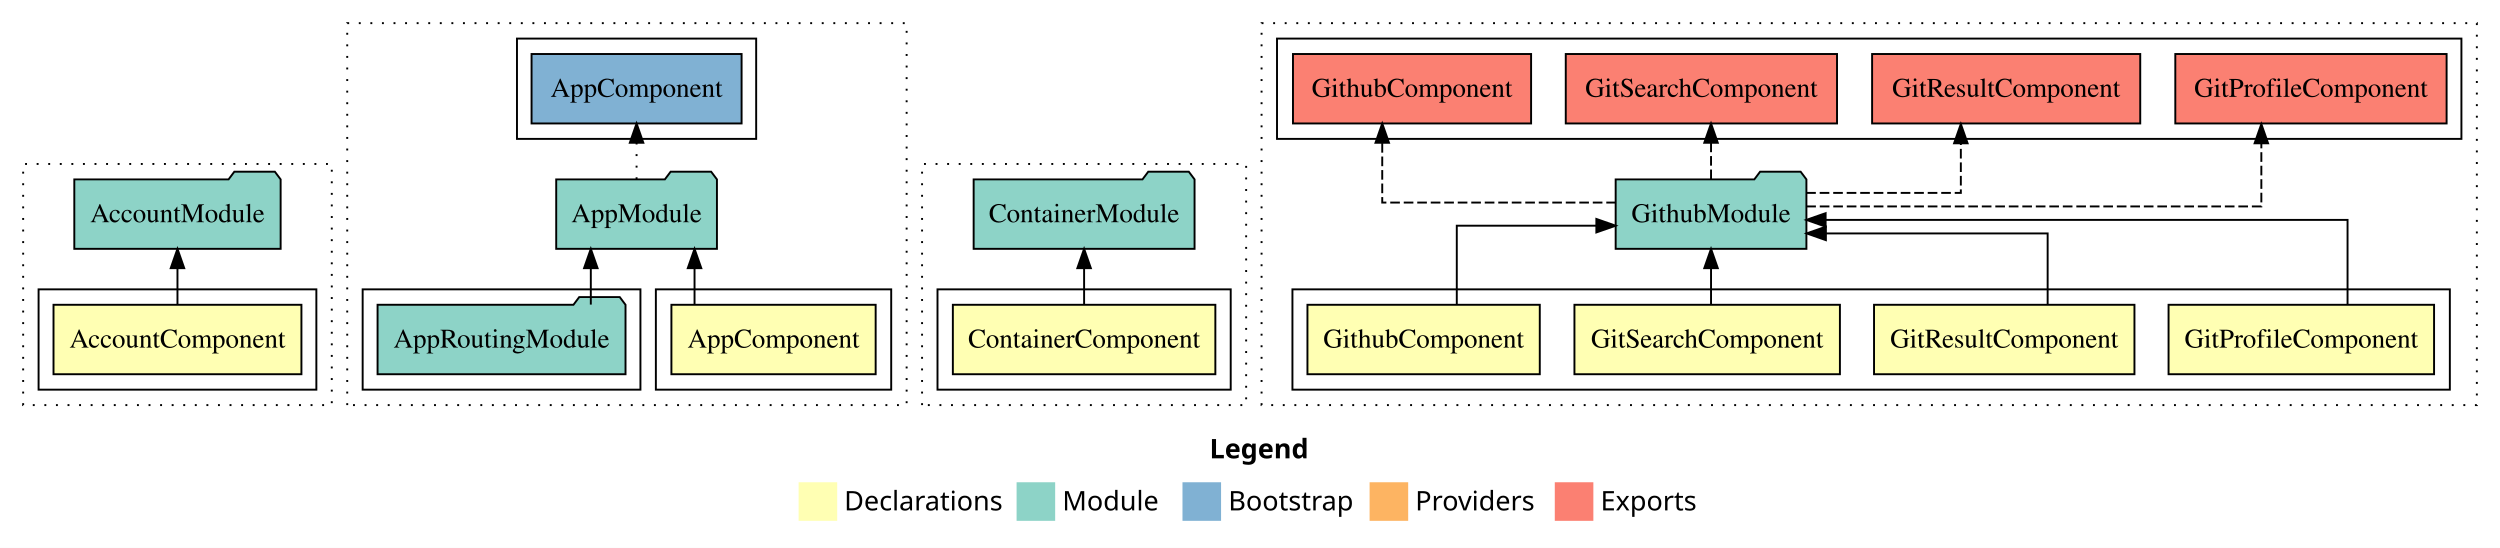
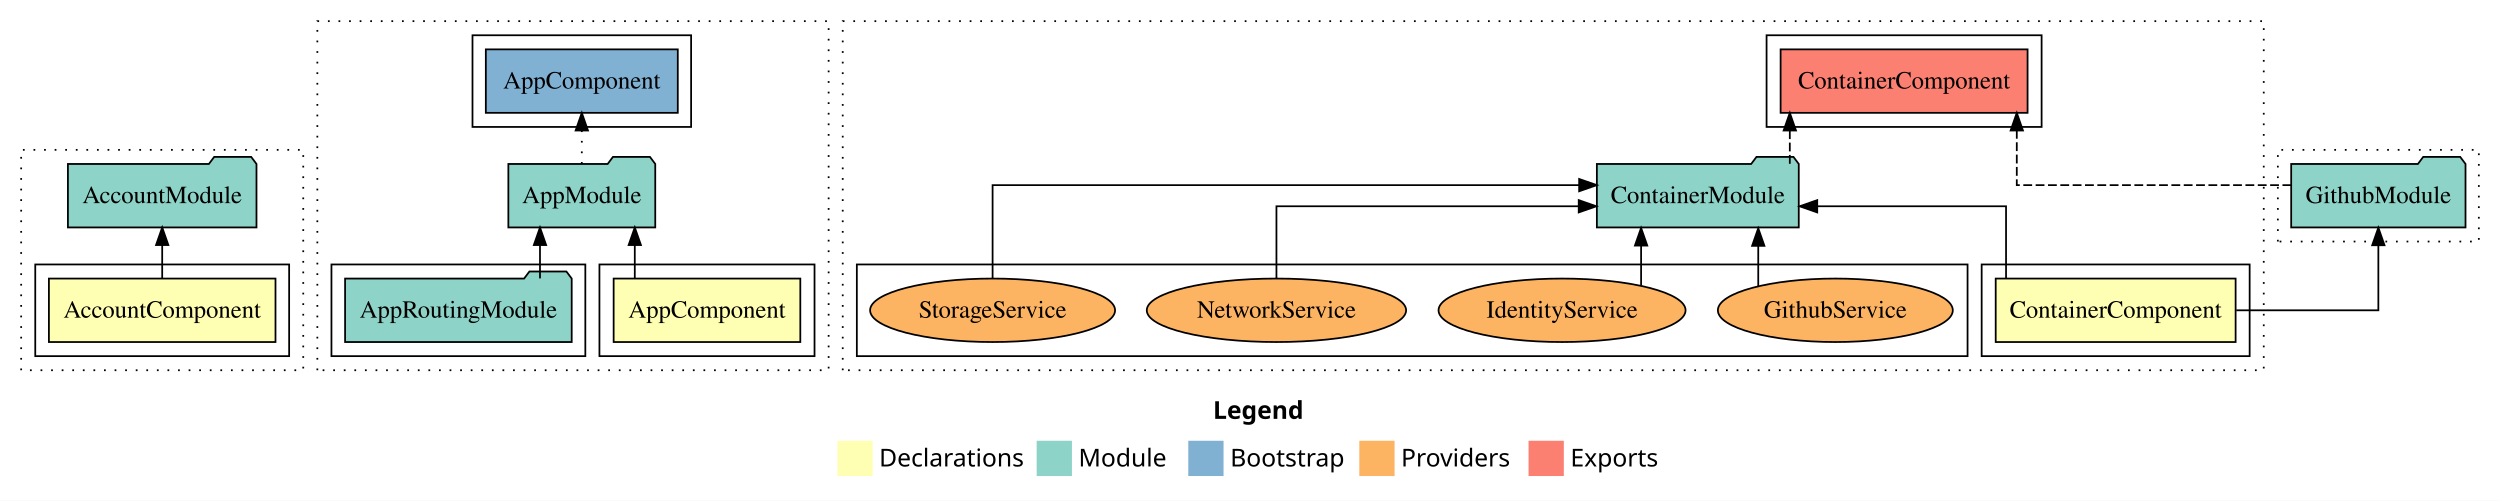
- <svg xmlns="http://www.w3.org/2000/svg" width="1296pt" height="284pt" viewBox="0.00 0.00 1296.00 284.00">
+ <svg xmlns="http://www.w3.org/2000/svg" width="1418pt" height="284pt" viewBox="0.00 0.00 1418.00 284.00">
  <g id="graph0" class="graph" transform="scale(1 1) rotate(0) translate(4 280)">
-     <polygon fill="white" stroke="transparent" points="-4,4 -4,-280 1292,-280 1292,4 -4,4" />
-     <text text-anchor="start" x="623.01" y="-42.4" font-family="sans-serif" font-weight="bold" font-size="14.00">Legend</text>
-     <polygon fill="#ffffb3" stroke="transparent" points="410,-10 410,-30 430,-30 430,-10 410,-10" />
-     <text text-anchor="start" x="433.63" y="-15.4" font-family="sans-serif" font-size="14.00">  Declarations</text>
-     <polygon fill="#8dd3c7" stroke="transparent" points="523,-10 523,-30 543,-30 543,-10 523,-10" />
-     <text text-anchor="start" x="546.73" y="-15.4" font-family="sans-serif" font-size="14.00">  Module</text>
-     <polygon fill="#80b1d3" stroke="transparent" points="609,-10 609,-30 629,-30 629,-10 609,-10" />
-     <text text-anchor="start" x="632.78" y="-15.4" font-family="sans-serif" font-size="14.00">  Bootstrap</text>
-     <polygon fill="#fdb462" stroke="transparent" points="706,-10 706,-30 726,-30 726,-10 706,-10" />
-     <text text-anchor="start" x="729.67" y="-15.4" font-family="sans-serif" font-size="14.00">  Providers</text>
-     <polygon fill="#fb8072" stroke="transparent" points="802,-10 802,-30 822,-30 822,-10 802,-10" />
-     <text text-anchor="start" x="825.73" y="-15.4" font-family="sans-serif" font-size="14.00">  Exports</text>
+     <polygon fill="white" stroke="transparent" points="-4,4 -4,-280 1414,-280 1414,4 -4,4" />
+     <text text-anchor="start" x="684.01" y="-42.4" font-family="sans-serif" font-weight="bold" font-size="14.00">Legend</text>
+     <polygon fill="#ffffb3" stroke="transparent" points="471,-10 471,-30 491,-30 491,-10 471,-10" />
+     <text text-anchor="start" x="494.63" y="-15.4" font-family="sans-serif" font-size="14.00">  Declarations</text>
+     <polygon fill="#8dd3c7" stroke="transparent" points="584,-10 584,-30 604,-30 604,-10 584,-10" />
+     <text text-anchor="start" x="607.73" y="-15.4" font-family="sans-serif" font-size="14.00">  Module</text>
+     <polygon fill="#80b1d3" stroke="transparent" points="670,-10 670,-30 690,-30 690,-10 670,-10" />
+     <text text-anchor="start" x="693.78" y="-15.4" font-family="sans-serif" font-size="14.00">  Bootstrap</text>
+     <polygon fill="#fdb462" stroke="transparent" points="767,-10 767,-30 787,-30 787,-10 767,-10" />
+     <text text-anchor="start" x="790.67" y="-15.4" font-family="sans-serif" font-size="14.00">  Providers</text>
+     <polygon fill="#fb8072" stroke="transparent" points="863,-10 863,-30 883,-30 883,-10 863,-10" />
+     <text text-anchor="start" x="886.73" y="-15.4" font-family="sans-serif" font-size="14.00">  Exports</text>
    <g id="clust1" class="cluster">
      <polygon fill="none" stroke="black" stroke-dasharray="1,5" points="8,-70 8,-195 168,-195 168,-70 8,-70" />
    </g>
    <g id="clust2" class="cluster">
      <polygon fill="none" stroke="black" points="16,-78 16,-130 160,-130 160,-78 16,-78" />
    </g>
    <g id="clust8" class="cluster">
      <polygon fill="none" stroke="black" stroke-dasharray="1,5" points="176,-70 176,-268 466,-268 466,-70 176,-70" />
    </g>
    <g id="clust9" class="cluster">
      <polygon fill="none" stroke="black" points="336,-78 336,-130 458,-130 458,-78 336,-78" />
    </g>
    <g id="clust11" class="cluster">
      <polygon fill="none" stroke="black" points="184,-78 184,-130 328,-130 328,-78 184,-78" />
    </g>
    <g id="clust13" class="cluster">
      <polygon fill="none" stroke="black" points="264,-208 264,-260 388,-260 388,-208 264,-208" />
    </g>
    <g id="clust21" class="cluster">
-       <polygon fill="none" stroke="black" stroke-dasharray="1,5" points="474,-70 474,-195 642,-195 642,-70 474,-70" />
+       <polygon fill="none" stroke="black" stroke-dasharray="1,5" points="474,-70 474,-268 1280,-268 1280,-70 474,-70" />
    </g>
    <g id="clust22" class="cluster">
-       <polygon fill="none" stroke="black" points="482,-78 482,-130 634,-130 634,-78 482,-78" />
+       <polygon fill="none" stroke="black" points="1120,-78 1120,-130 1272,-130 1272,-78 1120,-78" />
+     </g>
+     <g id="clust25" class="cluster">
+       <polygon fill="none" stroke="black" points="998,-208 998,-260 1154,-260 1154,-208 998,-208" />
+     </g>
+     <g id="clust27" class="cluster">
+       <polygon fill="none" stroke="black" points="482,-78 482,-130 1112,-130 1112,-78 482,-78" />
    </g>
    <g id="clust34" class="cluster">
-       <polygon fill="none" stroke="black" stroke-dasharray="1,5" points="650,-70 650,-268 1280,-268 1280,-70 650,-70" />
-     </g>
-     <g id="clust35" class="cluster">
-       <polygon fill="none" stroke="black" points="666,-78 666,-130 1266,-130 1266,-78 666,-78" />
-     </g>
-     <g id="clust41" class="cluster">
-       <polygon fill="none" stroke="black" points="658,-208 658,-260 1272,-260 1272,-208 658,-208" />
+       <polygon fill="none" stroke="black" stroke-dasharray="1,5" points="1288,-143 1288,-195 1402,-195 1402,-143 1288,-143" />
    </g>
    <g id="node1" class="node">
      <polygon fill="#ffffb3" stroke="black" points="152.26,-122 23.74,-122 23.74,-86 152.26,-86 152.26,-122" />
      <text text-anchor="middle" x="88" y="-99.8" font-family="Times,serif" font-size="14.00">AccountComponent</text>
    </g>
    <g id="node2" class="node">
      <polygon fill="#8dd3c7" stroke="black" points="141.48,-187 138.48,-191 117.48,-191 114.48,-187 34.52,-187 34.52,-151 141.48,-151 141.48,-187" />
      <text text-anchor="middle" x="88" y="-164.8" font-family="Times,serif" font-size="14.00">AccountModule</text>
    </g>
    <g id="edge1" class="edge">
      <path fill="none" stroke="black" d="M88,-122.11C88,-122.11 88,-140.99 88,-140.99" />
      <polygon fill="black" stroke="black" points="84.5,-140.99 88,-150.99 91.5,-140.99 84.5,-140.99" />
    </g>
    <g id="node3" class="node">
      <polygon fill="#ffffb3" stroke="black" points="449.94,-122 344.06,-122 344.06,-86 449.94,-86 449.94,-122" />
      <text text-anchor="middle" x="397" y="-99.8" font-family="Times,serif" font-size="14.00">AppComponent</text>
    </g>
    <g id="node4" class="node">
      <polygon fill="#8dd3c7" stroke="black" points="367.66,-187 364.66,-191 343.66,-191 340.66,-187 284.34,-187 284.34,-151 367.66,-151 367.66,-187" />
      <text text-anchor="middle" x="326" y="-164.8" font-family="Times,serif" font-size="14.00">AppModule</text>
    </g>
    <g id="edge2" class="edge">
      <path fill="none" stroke="black" d="M356.05,-122.11C356.05,-122.11 356.05,-140.99 356.05,-140.99" />
      <polygon fill="black" stroke="black" points="352.55,-140.99 356.05,-150.99 359.55,-140.99 352.55,-140.99" />
    </g>
    <g id="node6" class="node">
      <polygon fill="#80b1d3" stroke="black" points="380.44,-252 271.56,-252 271.56,-216 380.44,-216 380.44,-252" />
      <text text-anchor="middle" x="326" y="-229.8" font-family="Times,serif" font-size="14.00">AppComponent </text>
    </g>
    <g id="edge4" class="edge">
      <path fill="none" stroke="black" stroke-dasharray="1,5" d="M326,-187.11C326,-187.11 326,-205.99 326,-205.99" />
      <polygon fill="black" stroke="black" points="322.5,-205.99 326,-215.99 329.5,-205.99 322.5,-205.99" />
    </g>
    <g id="node5" class="node">
      <polygon fill="#8dd3c7" stroke="black" points="320.27,-122 317.27,-126 296.27,-126 293.27,-122 191.73,-122 191.73,-86 320.27,-86 320.27,-122" />
      <text text-anchor="middle" x="256" y="-99.8" font-family="Times,serif" font-size="14.00">AppRoutingModule</text>
    </g>
    <g id="edge3" class="edge">
      <path fill="none" stroke="black" d="M302.28,-122.11C302.28,-122.11 302.28,-140.99 302.28,-140.99" />
      <polygon fill="black" stroke="black" points="298.78,-140.99 302.28,-150.99 305.78,-140.99 298.78,-140.99" />
    </g>
    <g id="node7" class="node">
-       <polygon fill="#ffffb3" stroke="black" points="626.04,-122 489.96,-122 489.96,-86 626.04,-86 626.04,-122" />
-       <text text-anchor="middle" x="558" y="-99.8" font-family="Times,serif" font-size="14.00">ContainerComponent</text>
+       <polygon fill="#ffffb3" stroke="black" points="1264.04,-122 1127.96,-122 1127.96,-86 1264.04,-86 1264.04,-122" />
+       <text text-anchor="middle" x="1196" y="-99.8" font-family="Times,serif" font-size="14.00">ContainerComponent</text>
    </g>
    <g id="node8" class="node">
-       <polygon fill="#8dd3c7" stroke="black" points="615.26,-187 612.26,-191 591.26,-191 588.26,-187 500.74,-187 500.74,-151 615.26,-151 615.26,-187" />
-       <text text-anchor="middle" x="558" y="-164.8" font-family="Times,serif" font-size="14.00">ContainerModule</text>
+       <polygon fill="#8dd3c7" stroke="black" points="1016.26,-187 1013.26,-191 992.26,-191 989.26,-187 901.74,-187 901.74,-151 1016.26,-151 1016.26,-187" />
+       <text text-anchor="middle" x="959" y="-164.8" font-family="Times,serif" font-size="14.00">ContainerModule</text>
    </g>
    <g id="edge5" class="edge">
-       <path fill="none" stroke="black" d="M558,-122.11C558,-122.11 558,-140.99 558,-140.99" />
-       <polygon fill="black" stroke="black" points="554.5,-140.99 558,-150.99 561.5,-140.99 554.5,-140.99" />
+       <path fill="none" stroke="black" d="M1133.83,-122.02C1133.83,-139.37 1133.83,-163 1133.83,-163 1133.83,-163 1026.73,-163 1026.73,-163" />
+       <polygon fill="black" stroke="black" points="1026.73,-159.5 1016.73,-163 1026.73,-166.5 1026.73,-159.5" />
+     </g>
+     <g id="node14" class="node">
+       <polygon fill="#8dd3c7" stroke="black" points="1394.44,-187 1391.44,-191 1370.44,-191 1367.44,-187 1295.56,-187 1295.56,-151 1394.44,-151 1394.44,-187" />
+       <text text-anchor="middle" x="1345" y="-164.8" font-family="Times,serif" font-size="14.00">GithubModule</text>
+     </g>
+     <g id="edge11" class="edge">
+       <path fill="none" stroke="black" d="M1264.39,-104C1303.56,-104 1345,-104 1345,-104 1345,-104 1345,-140.89 1345,-140.89" />
+       <polygon fill="black" stroke="black" points="1341.5,-140.89 1345,-150.89 1348.5,-140.89 1341.5,-140.89" />
    </g>
    <g id="node9" class="node">
-       <polygon fill="#ffffb3" stroke="black" points="1257.82,-122 1120.18,-122 1120.18,-86 1257.82,-86 1257.82,-122" />
-       <text text-anchor="middle" x="1189" y="-99.8" font-family="Times,serif" font-size="14.00">GitProfileComponent</text>
+       <polygon fill="#fb8072" stroke="black" points="1146.04,-252 1005.96,-252 1005.96,-216 1146.04,-216 1146.04,-252" />
+       <text text-anchor="middle" x="1076" y="-229.8" font-family="Times,serif" font-size="14.00">ContainerComponent </text>
+     </g>
+     <g id="edge6" class="edge">
+       <path fill="none" stroke="black" stroke-dasharray="5,2" d="M1011.18,-187.11C1011.18,-187.11 1011.18,-205.99 1011.18,-205.99" />
+       <polygon fill="black" stroke="black" points="1007.68,-205.99 1011.18,-215.99 1014.68,-205.99 1007.68,-205.99" />
+     </g>
+     <g id="node10" class="node">
+       <ellipse fill="#fdb462" stroke="black" cx="1037" cy="-104" rx="66.63" ry="18" />
+       <text text-anchor="middle" x="1037" y="-99.8" font-family="Times,serif" font-size="14.00">GithubService</text>
+     </g>
+     <g id="edge7" class="edge">
+       <path fill="none" stroke="black" d="M993.28,-117.78C993.28,-117.78 993.28,-140.55 993.28,-140.55" />
+       <polygon fill="black" stroke="black" points="989.78,-140.55 993.28,-150.55 996.78,-140.55 989.78,-140.55" />
+     </g>
+     <g id="node11" class="node">
+       <ellipse fill="#fdb462" stroke="black" cx="882" cy="-104" rx="70.06" ry="18" />
+       <text text-anchor="middle" x="882" y="-99.8" font-family="Times,serif" font-size="14.00">IdentityService</text>
+     </g>
+     <g id="edge8" class="edge">
+       <path fill="none" stroke="black" d="M926.83,-118.1C926.83,-118.1 926.83,-140.72 926.83,-140.72" />
+       <polygon fill="black" stroke="black" points="923.33,-140.72 926.83,-150.72 930.33,-140.72 923.33,-140.72" />
+     </g>
+     <g id="node12" class="node">
+       <ellipse fill="#fdb462" stroke="black" cx="720" cy="-104" rx="73.55" ry="18" />
+       <text text-anchor="middle" x="720" y="-99.8" font-family="Times,serif" font-size="14.00">NetworkService</text>
+     </g>
+     <g id="edge9" class="edge">
+       <path fill="none" stroke="black" d="M720,-122.02C720,-139.37 720,-163 720,-163 720,-163 891.45,-163 891.45,-163" />
+       <polygon fill="black" stroke="black" points="891.45,-166.5 901.45,-163 891.45,-159.5 891.45,-166.5" />
    </g>
    <g id="node13" class="node">
-       <polygon fill="#8dd3c7" stroke="black" points="932.44,-187 929.44,-191 908.44,-191 905.44,-187 833.56,-187 833.56,-151 932.44,-151 932.44,-187" />
-       <text text-anchor="middle" x="883" y="-164.8" font-family="Times,serif" font-size="14.00">GithubModule</text>
-     </g>
-     <g id="edge6" class="edge">
-       <path fill="none" stroke="black" d="M1212.97,-122.27C1212.97,-140.56 1212.97,-166 1212.97,-166 1212.97,-166 942.4,-166 942.4,-166" />
-       <polygon fill="black" stroke="black" points="942.4,-162.5 932.4,-166 942.4,-169.5 942.4,-162.5" />
-     </g>
-     <g id="node10" class="node">
-       <polygon fill="#ffffb3" stroke="black" points="1102.5,-122 967.5,-122 967.5,-86 1102.5,-86 1102.5,-122" />
-       <text text-anchor="middle" x="1035" y="-99.8" font-family="Times,serif" font-size="14.00">GitResultComponent</text>
-     </g>
-     <g id="edge7" class="edge">
-       <path fill="none" stroke="black" d="M1057.5,-122.01C1057.5,-138.05 1057.5,-159 1057.5,-159 1057.5,-159 942.54,-159 942.54,-159" />
-       <polygon fill="black" stroke="black" points="942.54,-155.5 932.54,-159 942.54,-162.5 942.54,-155.5" />
-     </g>
-     <g id="node11" class="node">
-       <polygon fill="#ffffb3" stroke="black" points="949.81,-122 812.19,-122 812.19,-86 949.81,-86 949.81,-122" />
-       <text text-anchor="middle" x="881" y="-99.8" font-family="Times,serif" font-size="14.00">GitSearchComponent</text>
-     </g>
-     <g id="edge8" class="edge">
-       <path fill="none" stroke="black" d="M883,-122.11C883,-122.11 883,-140.99 883,-140.99" />
-       <polygon fill="black" stroke="black" points="879.5,-140.99 883,-150.99 886.5,-140.99 879.5,-140.99" />
-     </g>
-     <g id="node12" class="node">
-       <polygon fill="#ffffb3" stroke="black" points="794.22,-122 673.78,-122 673.78,-86 794.22,-86 794.22,-122" />
-       <text text-anchor="middle" x="734" y="-99.8" font-family="Times,serif" font-size="14.00">GithubComponent</text>
-     </g>
-     <g id="edge9" class="edge">
-       <path fill="none" stroke="black" d="M751.2,-122.02C751.2,-139.37 751.2,-163 751.2,-163 751.2,-163 823.55,-163 823.55,-163" />
-       <polygon fill="black" stroke="black" points="823.55,-166.5 833.55,-163 823.55,-159.5 823.55,-166.5" />
-     </g>
-     <g id="node14" class="node">
-       <polygon fill="#fb8072" stroke="black" points="1264.32,-252 1123.68,-252 1123.68,-216 1264.32,-216 1264.32,-252" />
-       <text text-anchor="middle" x="1194" y="-229.8" font-family="Times,serif" font-size="14.00">GitProfileComponent </text>
+       <ellipse fill="#fdb462" stroke="black" cx="559" cy="-104" rx="69.48" ry="18" />
+       <text text-anchor="middle" x="559" y="-99.8" font-family="Times,serif" font-size="14.00">StorageService</text>
    </g>
    <g id="edge10" class="edge">
-       <path fill="none" stroke="black" stroke-dasharray="5,2" d="M932.37,-173C1014.02,-173 1168.28,-173 1168.28,-173 1168.28,-173 1168.28,-205.7 1168.28,-205.7" />
-       <polygon fill="black" stroke="black" points="1164.78,-205.7 1168.28,-215.7 1171.78,-205.7 1164.78,-205.7" />
-     </g>
-     <g id="node15" class="node">
-       <polygon fill="#fb8072" stroke="black" points="1105.5,-252 966.5,-252 966.5,-216 1105.5,-216 1105.5,-252" />
-       <text text-anchor="middle" x="1036" y="-229.8" font-family="Times,serif" font-size="14.00">GitResultComponent </text>
-     </g>
-     <g id="edge11" class="edge">
-       <path fill="none" stroke="black" stroke-dasharray="5,2" d="M932.33,-180C968.92,-180 1012.5,-180 1012.5,-180 1012.5,-180 1012.5,-205.72 1012.5,-205.72" />
-       <polygon fill="black" stroke="black" points="1009,-205.72 1012.5,-215.72 1016,-205.72 1009,-205.72" />
-     </g>
-     <g id="node16" class="node">
-       <polygon fill="#fb8072" stroke="black" points="948.31,-252 807.69,-252 807.69,-216 948.31,-216 948.31,-252" />
-       <text text-anchor="middle" x="878" y="-229.8" font-family="Times,serif" font-size="14.00">GitSearchComponent </text>
+       <path fill="none" stroke="black" d="M559,-122.28C559,-143.32 559,-175 559,-175 559,-175 891.69,-175 891.69,-175" />
+       <polygon fill="black" stroke="black" points="891.69,-178.5 901.69,-175 891.69,-171.5 891.69,-178.5" />
    </g>
    <g id="edge12" class="edge">
-       <path fill="none" stroke="black" stroke-dasharray="5,2" d="M883,-187.11C883,-187.11 883,-205.99 883,-205.99" />
-       <polygon fill="black" stroke="black" points="879.5,-205.99 883,-215.99 886.5,-205.99 879.5,-205.99" />
-     </g>
-     <g id="node17" class="node">
-       <polygon fill="#fb8072" stroke="black" points="789.72,-252 666.28,-252 666.28,-216 789.72,-216 789.72,-252" />
-       <text text-anchor="middle" x="728" y="-229.8" font-family="Times,serif" font-size="14.00">GithubComponent </text>
-     </g>
-     <g id="edge13" class="edge">
-       <path fill="none" stroke="black" stroke-dasharray="5,2" d="M833.7,-175C783.36,-175 712.55,-175 712.55,-175 712.55,-175 712.55,-205.98 712.55,-205.98" />
-       <polygon fill="black" stroke="black" points="709.05,-205.98 712.55,-215.98 716.05,-205.98 709.05,-205.98" />
+       <path fill="none" stroke="black" stroke-dasharray="5,2" d="M1295.62,-175C1234.94,-175 1139.92,-175 1139.92,-175 1139.92,-175 1139.92,-205.98 1139.92,-205.98" />
+       <polygon fill="black" stroke="black" points="1136.42,-205.98 1139.92,-215.98 1143.42,-205.98 1136.42,-205.98" />
    </g>
  </g>
</svg>
